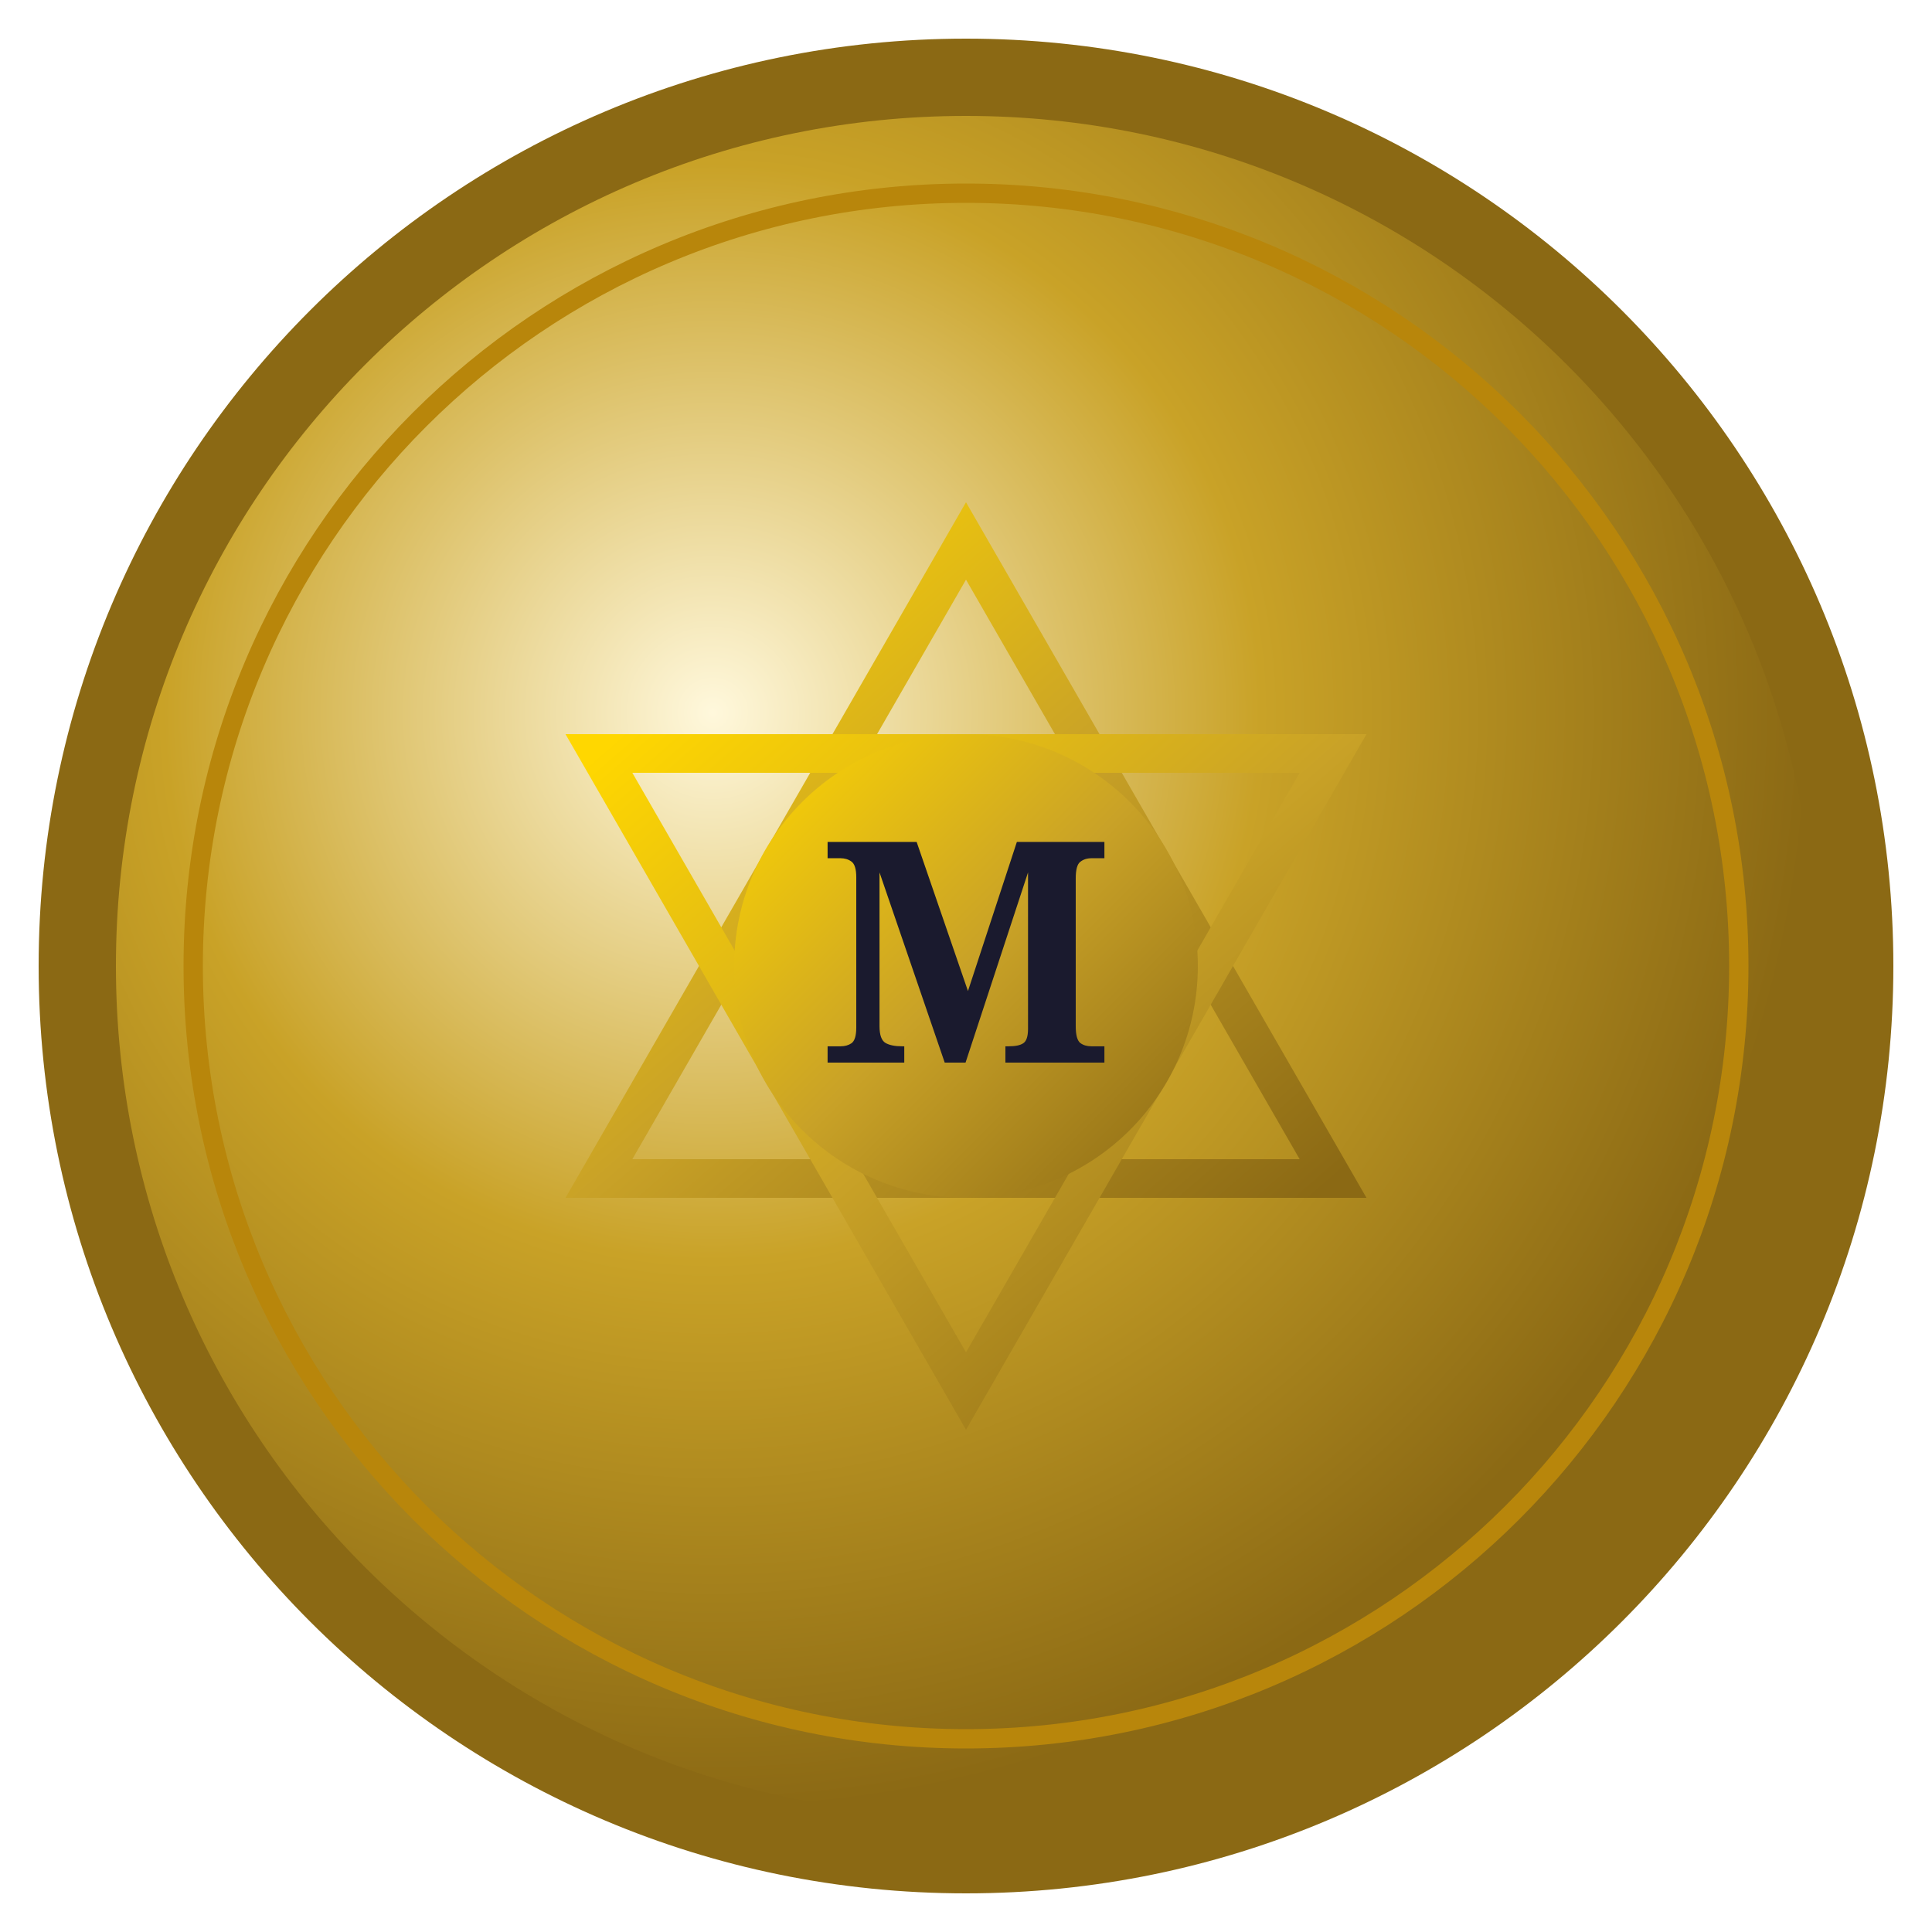
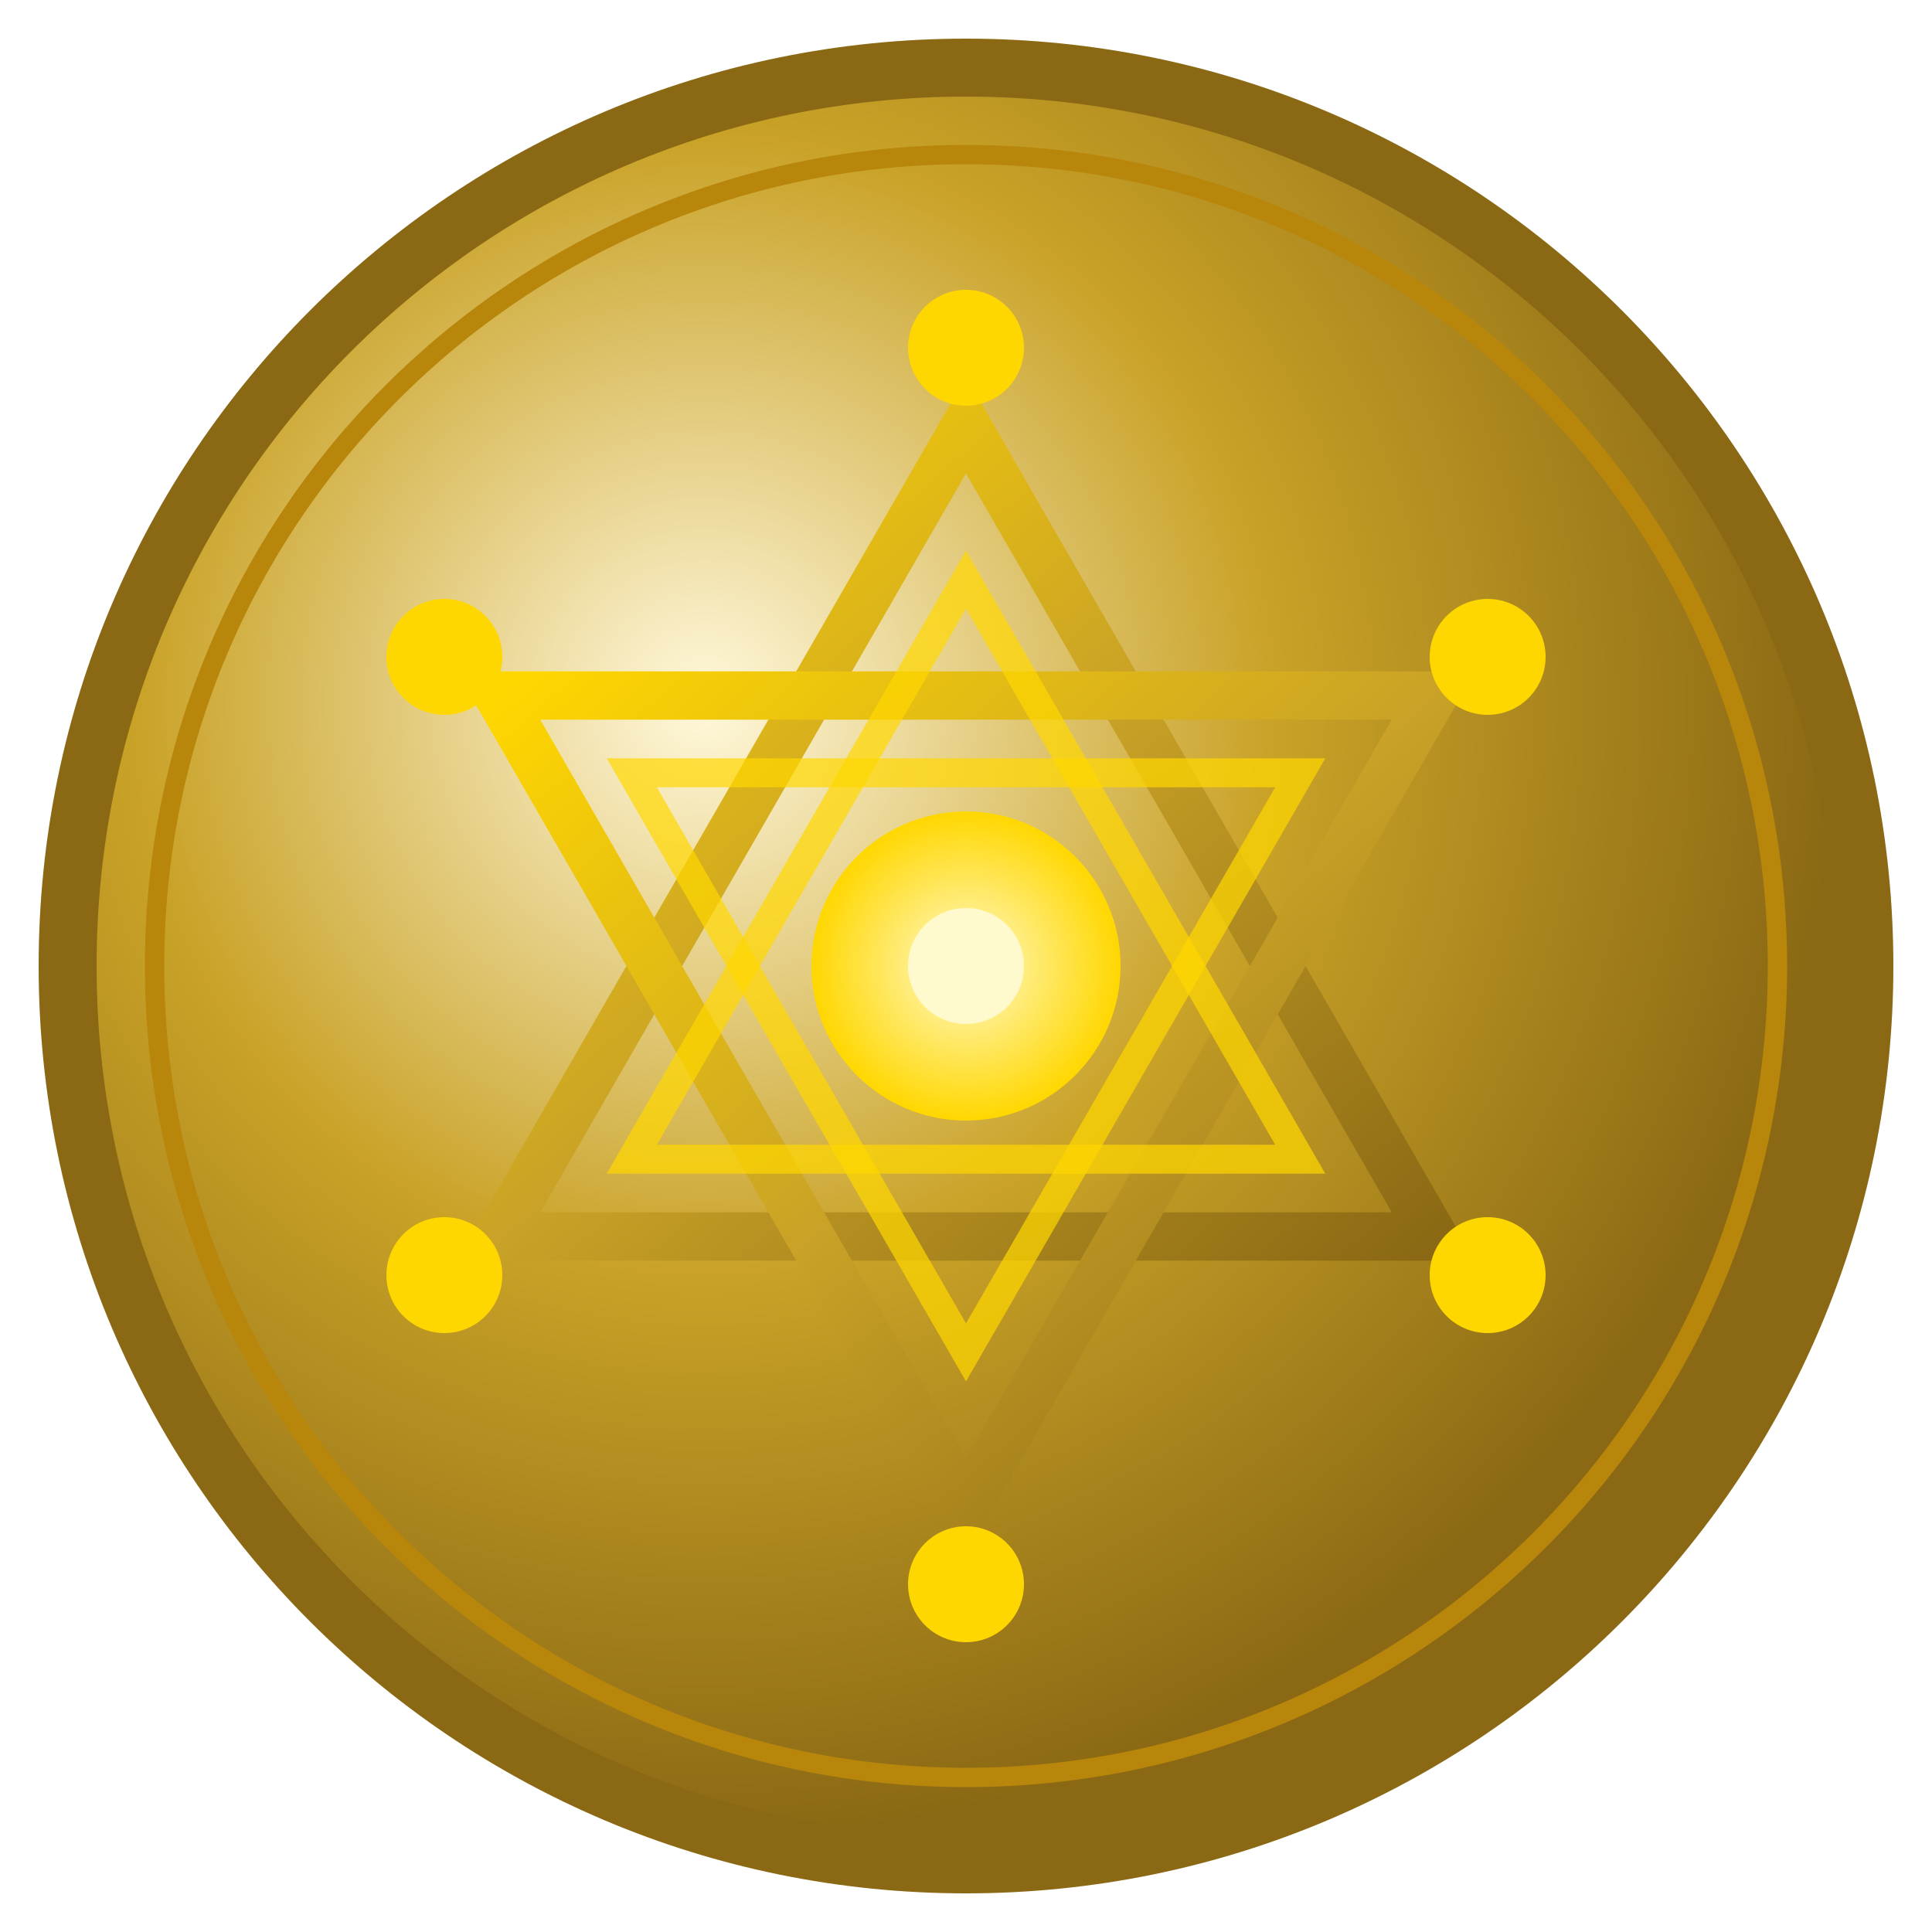
<svg xmlns="http://www.w3.org/2000/svg" viewBox="0 0 100 100" width="100" height="100">
  <defs>
    <linearGradient id="gold" x1="0%" y1="0%" x2="100%" y2="100%">
      <stop offset="0%" style="stop-color:#FFD700" />
      <stop offset="50%" style="stop-color:#C9A227" />
      <stop offset="100%" style="stop-color:#8B6914" />
    </linearGradient>
    <radialGradient id="face" cx="35%" cy="35%" r="65%">
      <stop offset="0%" style="stop-color:#FFF8DC" />
      <stop offset="50%" style="stop-color:#C9A227" />
      <stop offset="100%" style="stop-color:#8B6914" />
    </radialGradient>
+     <radialGradient id="center" cx="50%" cy="50%" r="50%">
+       <stop offset="0%" style="stop-color:#FFFACD" />
+       <stop offset="100%" style="stop-color:#FFD700" />
+     </radialGradient>
  </defs>
  <circle cx="50" cy="50" r="48" fill="#8B6914" />
-   <circle cx="50" cy="50" r="44" fill="url(#face)" />
-   <circle cx="50" cy="50" r="40" fill="none" stroke="#B8860B" stroke-width="1" />
+   <circle cx="50" cy="50" r="45" fill="url(#face)" />
+   <circle cx="50" cy="50" r="42" fill="none" stroke="#B8860B" stroke-width="1" />
  <g transform="translate(50,50)">
-     <polygon points="0,-22 19,11 -19,11" fill="none" stroke="url(#gold)" stroke-width="2" />
-     <polygon points="0,22 19,-11 -19,-11" fill="none" stroke="url(#gold)" stroke-width="2" />
-     <circle cx="0" cy="0" r="12" fill="url(#gold)" />
-     <text x="0" y="5" font-family="Georgia, serif" font-size="16" font-weight="bold" fill="#1a1a2e" text-anchor="middle">M</text>
+     <polygon points="0,-28 24.2,14 -24.2,14" fill="none" stroke="url(#gold)" stroke-width="2.5" />
+     <polygon points="0,28 24.2,-14 -24.2,-14" fill="none" stroke="url(#gold)" stroke-width="2.5" />
+     <polygon points="0,-20 17.3,10 -17.3,10" fill="none" stroke="#FFD700" stroke-width="1.5" opacity="0.7" />
+     <polygon points="0,20 17.3,-10 -17.3,-10" fill="none" stroke="#FFD700" stroke-width="1.5" opacity="0.7" />
+     <circle cx="0" cy="0" r="8" fill="url(#center)" />
+     <circle cx="0" cy="0" r="3" fill="#FFFACD" />
+   </g>
+   <g fill="#FFD700">
+     <circle cx="50" cy="18" r="3" />
+     <circle cx="77" cy="34" r="3" />
+     <circle cx="77" cy="66" r="3" />
+     <circle cx="50" cy="82" r="3" />
+     <circle cx="23" cy="66" r="3" />
+     <circle cx="23" cy="34" r="3" />
  </g>
</svg>
